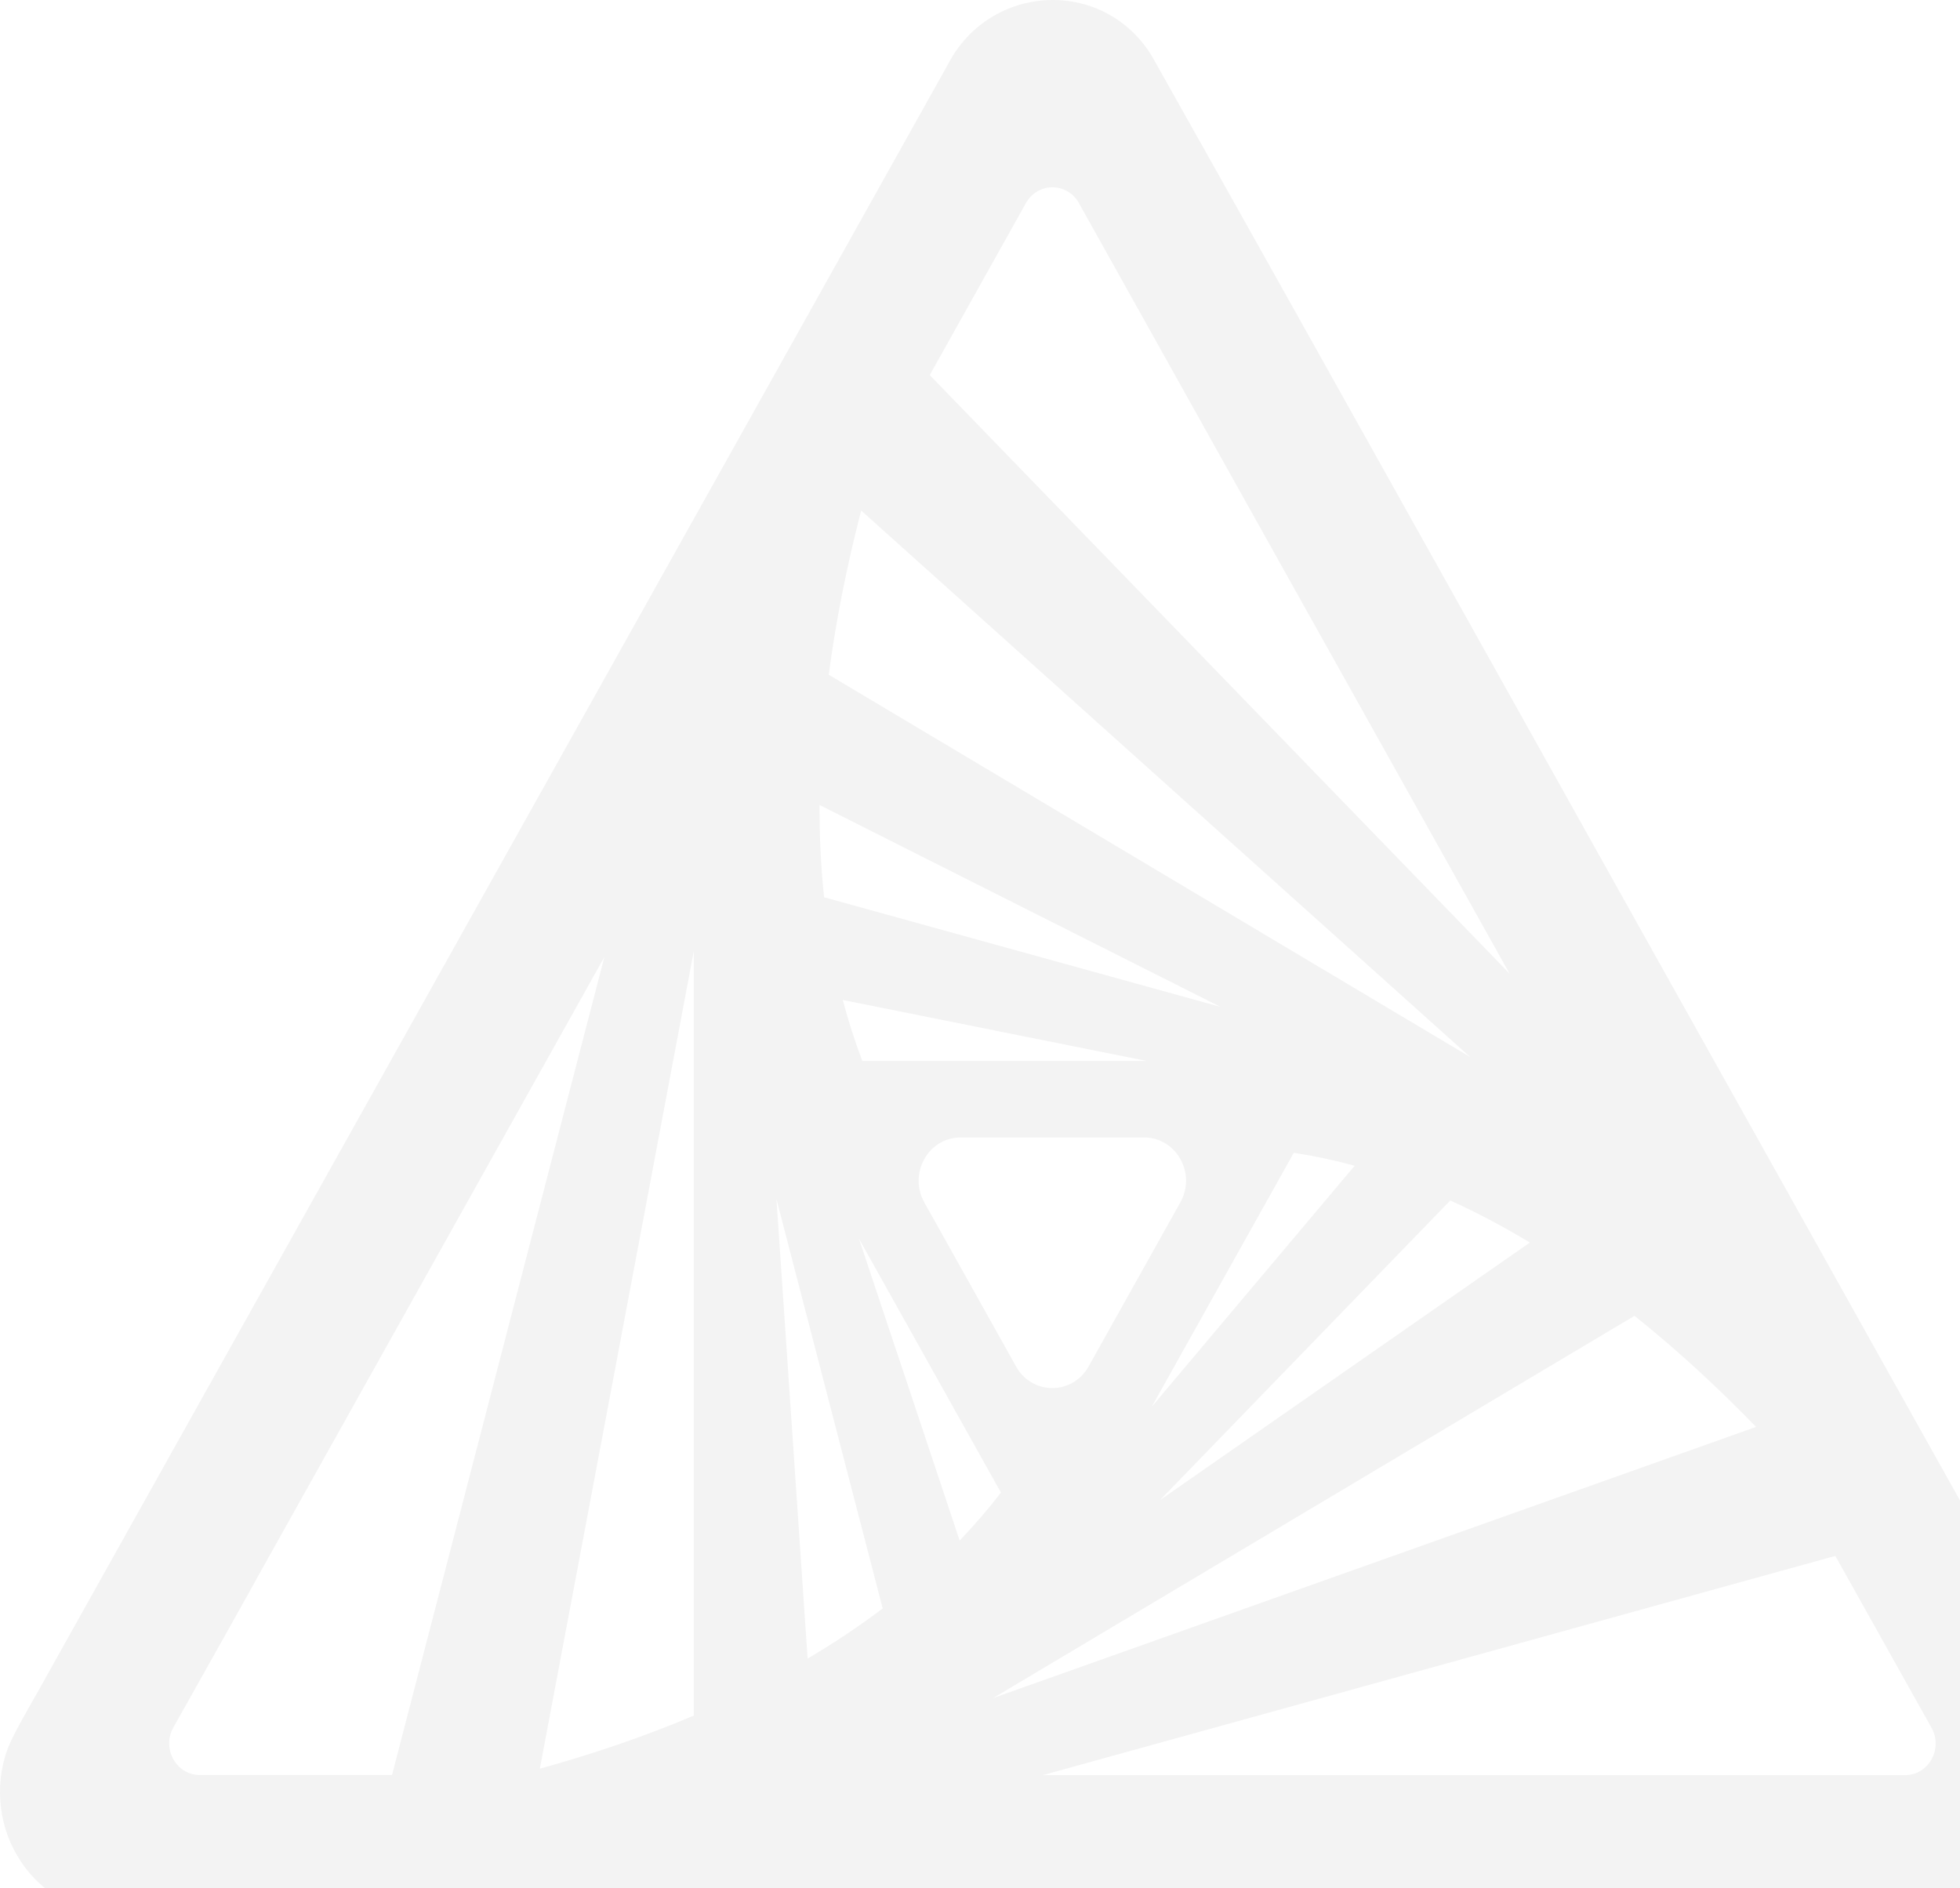
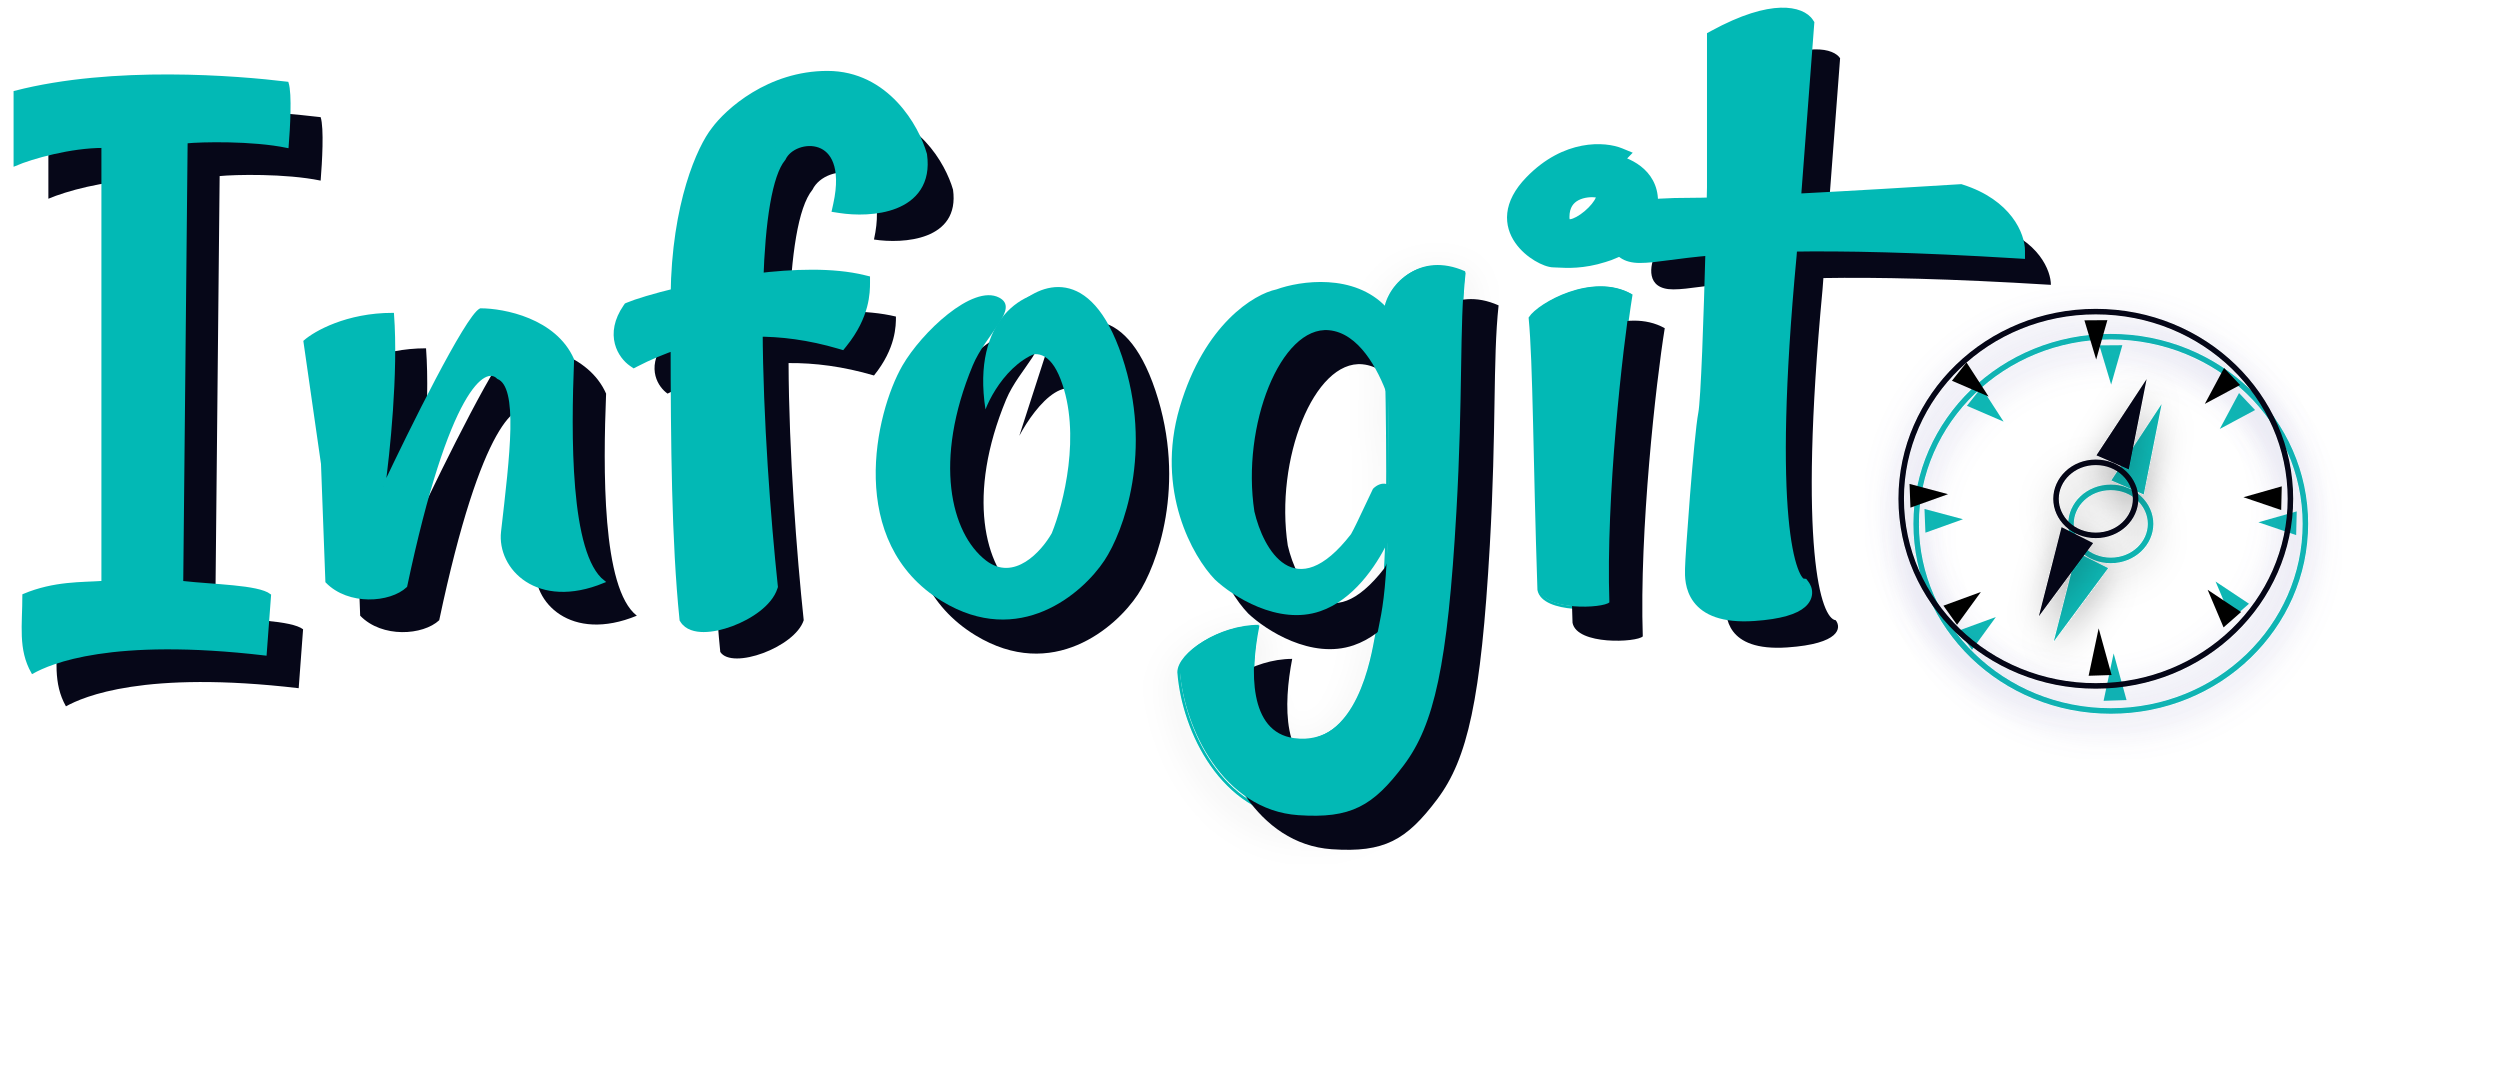
- <svg xmlns="http://www.w3.org/2000/svg" width="730" height="703" viewBox="0 0 730 703" fill="none">
-   <path d="M778.049 644.705C764.467 620.365 741.846 579.955 719.499 540.04C712.719 527.929 705.985 515.888 699.526 504.342C686.24 480.591 674.142 458.937 665.514 443.48C605.64 336.671 487.764 125.197 428.872 20.627C410.725 -8.52 368.678 -6.211 353.065 23.972C335.352 55.664 315.858 90.513 295.268 127.341C288.74 139.028 282.075 150.928 275.341 162.968C189.559 316.313 89.168 495.813 17.652 623.663C14 630.497 7.198 641.642 3.797 649.017C-2.161 662.33 -0.997 678.918 6.513 691.217C14.982 705.779 30.823 713.767 47.007 712.942C66.478 712.942 107.771 712.918 161.163 712.942C173.831 712.942 187.185 712.942 201.086 712.942C386.734 712.942 670.33 713.06 739.928 712.942C773.734 713.013 794.94 674.747 778.094 644.681L778.049 644.705ZM378.425 508.89L344.254 447.792C338.251 437.048 345.76 423.617 357.767 423.617H426.11C438.139 423.617 445.649 437.048 439.623 447.792L405.452 508.89C399.448 519.635 384.429 519.635 378.402 508.89H378.425ZM321.176 395.106C318.346 387.661 315.903 380.097 313.895 372.416L426.954 395.106H321.176ZM372.81 555.85C367.993 562.118 362.858 568.079 357.425 573.734L319.921 461.317L372.787 555.85H372.81ZM481.875 429.319C489.522 430.497 497.1 432.123 504.542 434.15L428.986 523.876L481.875 429.319ZM306.933 334.126C305.723 322.769 305.198 311.294 305.243 299.796L454.552 374.984L306.91 334.15L306.933 334.126ZM289.219 446.685L328.755 599.017C319.83 605.779 310.471 612 300.792 617.702L289.196 446.685H289.219ZM540.151 447.085C550.286 451.68 560.17 456.958 569.803 462.755L432.068 558.654L540.151 447.085ZM308.667 251.304C311.407 230.428 315.63 209.857 320.743 190.136L547.57 393.669L308.69 251.304H308.667ZM258.403 638.932C239.526 646.92 220.169 653.423 201.063 658.701L258.403 354.202V638.932ZM608.767 490.04C624.906 502.929 640.062 516.996 654.055 531.416L369.888 632.405L608.767 490.04ZM401.868 75.692C443.686 150.598 504.405 259.221 562.247 362.614L346.285 139.688C358.977 117.021 371.007 95.508 382.1 75.645C386.506 67.799 397.463 67.799 401.868 75.645V75.692ZM64.561 643.362C76.454 622.179 92.797 593.126 96.427 586.434C130.849 524.889 177.21 442.019 225.1 356.393L146.006 661.057C117.678 661.057 93.254 661.057 74.445 661.057C65.656 661.057 60.155 651.232 64.561 643.385V643.362ZM709.501 661.104C643.555 661.104 515.521 661.104 388.4 661.104L683.57 579.46C699.046 607.122 711.441 629.271 719.385 643.456C723.79 651.302 718.289 661.104 709.523 661.104H709.501Z" fill="black" fill-opacity="0.05" />
+ <svg xmlns="http://www.w3.org/2000/svg" width="900" height="386" viewBox="0 0 900 386" fill="none">
+   <g filter="url(#filter0_d_435_26)">
+     <path d="M527.099 98.439C509.392 90.608 498.427 104.966 498.642 113.123C501.172 208.408 497.738 217.318 495.48 228.966C494.215 235.492 489.156 269.755 465.442 266.492C449.095 264.243 449.633 242.018 452.795 225.702C438.566 225.702 424.338 235.492 424.338 242.018C425.919 263.228 440.147 292.379 467.023 294.228C485.994 295.534 493.899 290.965 504.966 276.281C515.947 261.71 520.775 240.386 523.937 184.913C526.353 142.528 524.99 118.018 527.099 98.439Z" stroke="#02B9B5" />
+   </g>
+   <path d="M587.172 106.287C573.262 98.456 553.974 109.55 550.811 114.445C552.39 130.761 552.39 165.024 553.974 212.34C555.553 220.498 577.158 219.41 579.266 217.235C578.005 179.382 584.008 125.866 587.172 106.287Z" stroke="#02B9B5" />
+   <path fill-rule="evenodd" clip-rule="evenodd" d="M629.24 25.86V79.701C629.197 81.669 629.149 83.806 629.095 86.075C625.937 86.173 623.301 86.228 621.334 86.228C602.364 86.228 597.223 87.86 596.043 91.123C593.93 95.473 592.249 104.176 602.364 104.176C605.172 104.176 608.211 103.773 612.404 103.219C616.478 102.681 621.631 101.999 628.712 101.403C628.044 126.35 627.031 156.356 626.077 161.281C624.498 169.438 621.334 213.491 621.334 216.754C621.334 216.921 621.329 217.117 621.329 217.339C621.237 221.473 620.962 234.618 643.468 233.07C662.438 231.764 662.966 226 660.859 223.28C655.588 222.737 647.262 198.154 656.116 104.175L656.423 100.102C675.372 99.78 701.499 100.275 738.323 102.544C738.323 97.649 734.217 86.554 717.774 81.333C703.029 82.265 678.632 83.728 657.587 84.813L662.438 20.965C660.331 17.702 650.743 14.112 629.24 25.86Z" fill="#060718" />
+   <path d="M599.308 118.152C585.399 110.32 566.111 121.415 562.947 126.309C564.526 142.625 564.526 176.888 566.111 224.204C567.69 232.362 589.295 231.274 591.402 229.098C590.141 191.246 596.145 137.73 599.308 118.152Z" fill="#060718" />
+   <path d="M393.821 148.751C386.232 129.173 372.741 146.033 366.945 156.909L378.011 122.646C385.916 114.488 404.571 106.657 415.954 140.594C427.337 174.53 416.479 203.681 409.63 214.015C401.725 225.98 378.96 245.667 351.135 228.699C316.354 207.488 327.112 160.783 336.907 143.857C343.816 131.913 362.202 114.488 371.687 119.383C379.276 123.299 366.945 132.436 362.202 143.857C347.973 178.12 354.297 204.225 366.945 214.015C377.063 221.846 386.969 210.752 390.659 204.225C394.874 193.892 401.409 168.33 393.821 148.751Z" fill="#060718" />
+   <path fill-rule="evenodd" clip-rule="evenodd" d="M314.632 86.228C325.172 87.86 345.619 86.555 343.09 68.281C340.455 59.035 330.126 40.544 309.89 40.544C289.654 40.544 275.109 53.597 270.366 60.123C265.711 65.995 256.486 85.804 256.147 118.624C247.853 120.62 241.483 122.593 238.748 123.755C232.424 132.892 237.167 139.527 240.329 141.703C244.84 139.375 250.123 137.047 256.143 135.136C256.18 172.219 256.504 207.288 259.3 234.702C263.516 241.228 286.176 233.07 289.338 223.281C286.846 199.847 284.004 162.929 283.887 130.707C293.202 130.622 303.471 131.885 314.633 135.176C322.538 125.387 322.538 117.229 322.538 113.966C311.815 111.362 297.737 111.788 284.119 113.483C284.832 92.008 287.245 74.69 292.499 68.281C297.242 58.491 320.956 57.512 314.632 86.228Z" fill="#060718" />
+   <path d="M107.528 247.755C51.879 241.229 30.062 250.786 23.739 254.282C18.996 245.891 20.577 237.422 20.577 226.545C31.643 221.882 41.656 222.426 49.034 221.882V65.019C37.651 65.019 23.739 68.825 17.415 71.545V45.44C52.828 36.303 97.516 40.001 115.433 42.176C116.698 46.092 115.96 58.492 115.433 65.019C102.785 62.408 84.341 62.843 79.072 63.387L77.491 221.882C88.873 223.188 104.894 223.282 109.11 226.545L107.528 247.755Z" fill="#060718" />
+   <path d="M153.376 125.387C136.935 125.387 125.447 131.913 121.758 135.176L128.082 179.229L129.662 221.649C137.567 229.807 152.323 228.72 158.119 223.281C173.296 151.492 186.576 143.334 191.319 148.229C199.224 151.492 196.062 175.965 192.9 203.702C191.412 216.755 205.547 231.439 229.261 221.649C216.614 211.86 217.141 168.351 218.195 141.703C211.871 127.345 193.427 123.755 184.995 123.755C179.936 126.366 159.7 167.264 150.215 187.386C151.796 175.965 154.958 146.597 153.376 125.387Z" fill="#060718" />
+   <path fill-rule="evenodd" clip-rule="evenodd" d="M511.141 122.906C512.318 114.639 522.971 102.626 539.493 109.933C538.429 119.811 538.249 130.942 538.021 144.991C537.797 158.791 537.528 175.404 536.331 196.407C533.169 251.881 528.341 273.205 517.359 287.775C506.293 302.46 498.388 307.028 479.417 305.723C452.541 303.874 438.312 274.723 436.732 253.512C436.732 246.986 450.96 237.197 465.188 237.197C462.027 253.512 461.489 275.737 477.836 277.986C500.394 281.09 506.072 250.237 507.66 241.604C507.742 241.162 507.812 240.778 507.874 240.46C508.028 239.662 508.189 238.877 508.352 238.076C509.529 232.308 510.873 225.721 511.527 207.612C507.277 216.284 499.158 228.229 487.321 232.301C472.144 237.522 455.702 226.863 449.379 220.88C441.474 212.722 427.878 188.901 436.731 158.88C445.585 128.859 463.607 118.091 471.512 116.46C480.095 113.333 499.518 110.505 511.141 122.906ZM511.697 155.117C508.028 144.796 501.049 132.135 490.483 131.144C473.093 129.512 458.864 165.406 463.607 196.406C466.769 210.003 478.152 230.67 498.388 204.564C499.449 202.739 501.507 198.367 503.511 194.109C504.492 192.023 505.461 189.966 506.293 188.248C507.672 186.825 509.772 185.775 511.912 186.775C511.957 177.997 511.896 167.575 511.697 155.117Z" fill="#060718" />
+   <path fill-rule="evenodd" clip-rule="evenodd" d="M617.211 13.596V67.438C617.168 69.406 617.125 71.542 617.071 73.811C613.908 73.91 611.272 73.964 609.31 73.964C590.34 73.964 585.199 75.596 584.013 78.859C581.906 83.21 580.219 91.912 590.34 91.912C593.148 91.912 596.188 91.51 600.381 90.955C604.449 90.417 609.607 89.736 616.688 89.14C616.02 114.087 615.007 144.092 614.053 149.017C612.469 157.175 609.31 201.227 609.31 204.49C609.31 204.657 609.305 204.853 609.3 205.075C609.213 209.209 608.939 222.354 631.444 220.806C650.414 219.501 650.942 213.736 648.83 211.016C643.559 210.473 635.238 185.89 644.087 91.912L644.4 87.838C663.343 87.517 689.47 88.011 726.3 90.28C726.3 85.385 722.188 74.291 705.745 69.07C691 70.001 666.609 71.465 645.558 72.549L650.414 8.701C648.302 5.438 638.714 1.849 617.211 13.596Z" fill="#02B9B5" />
+   <path d="M617.211 67.439L619.906 67.499V67.439H617.211ZM617.211 13.596L615.945 11.167L614.517 11.945V13.596H617.211ZM617.071 73.811L617.152 76.565L619.701 76.485L619.766 73.877L617.071 73.811ZM584.014 78.859L586.428 80.082L586.493 79.953L586.541 79.816L584.014 78.859ZM616.688 89.14L619.378 89.215L619.464 86.142L616.468 86.394L616.688 89.14ZM648.83 211.017L650.942 209.306L650.236 208.393L649.105 208.277L648.83 211.017ZM644.087 91.912L646.771 92.176L646.777 92.126L644.087 91.912ZM644.4 87.839L644.351 85.084L641.905 85.126L641.711 87.625L644.4 87.839ZM726.3 90.28L726.138 93.03L728.994 93.206V90.28H726.3ZM705.745 69.07L706.548 66.44L706.074 66.29L705.578 66.321L705.745 69.07ZM645.559 72.549L642.875 72.336L642.638 75.458L645.699 75.301L645.559 72.549ZM650.414 8.702L653.098 8.915L653.173 7.972L652.662 7.183L650.414 8.702ZM619.906 67.439V13.596H614.517V67.439H619.906ZM619.766 73.877C619.814 71.607 619.863 69.469 619.906 67.499L614.517 67.377C614.479 69.344 614.43 71.479 614.376 73.746L619.766 73.877ZM609.311 76.719C611.315 76.719 613.983 76.663 617.152 76.565L616.99 71.058C613.838 71.157 611.235 71.21 609.311 71.21V76.719ZM586.541 79.816C586.627 79.571 586.983 78.648 590.545 77.884C594.054 77.132 599.836 76.719 609.311 76.719V71.21C599.815 71.21 593.542 71.613 589.435 72.493C585.393 73.36 582.58 74.885 581.486 77.903L586.541 79.816ZM590.341 89.158C588.163 89.158 586.972 88.688 586.331 88.23C585.744 87.805 585.393 87.228 585.226 86.431C584.838 84.61 585.48 82.036 586.428 80.082L581.599 77.636C580.435 80.034 579.185 83.986 579.956 87.604C580.371 89.526 581.362 91.396 583.238 92.739C585.065 94.049 587.452 94.667 590.341 94.667V89.158ZM600.036 88.224C595.789 88.785 592.938 89.158 590.341 89.158V94.667C593.359 94.667 596.587 94.234 600.726 93.687L600.036 88.224ZM616.468 86.394C609.321 86.996 604.115 87.684 600.036 88.224L600.726 93.687C604.789 93.151 609.893 92.476 616.909 91.885L616.468 86.394ZM616.694 149.553C616.974 148.104 617.227 145.105 617.459 141.265C617.702 137.341 617.939 132.327 618.171 126.701C618.623 115.447 619.044 101.694 619.378 89.215L613.994 89.065C613.66 101.533 613.239 115.256 612.787 126.473C612.555 132.083 612.318 137.052 612.081 140.919C611.838 144.87 611.606 147.468 611.407 148.482L616.694 149.553ZM612.005 204.491C612.005 203.002 612.781 191.323 613.773 178.812C614.77 166.284 615.939 153.435 616.694 149.553L611.407 148.482C610.577 152.757 609.381 166.013 608.4 178.367C607.419 190.737 606.616 202.716 606.616 204.491H612.005ZM611.994 205.135C612 204.922 612.005 204.693 612.005 204.491H606.616C606.616 204.621 606.611 204.785 606.605 205.016L611.994 205.135ZM631.261 218.058C620.472 218.801 615.993 215.978 614.032 213.386C611.935 210.622 611.951 207.23 611.994 205.135L606.605 205.016C606.562 207.055 606.395 212.303 609.769 216.758C613.272 221.385 619.906 224.361 631.622 223.555L631.261 218.058ZM646.723 212.729C646.944 213.018 646.987 213.246 646.981 213.363C646.981 213.412 646.965 213.763 646.297 214.342C644.766 215.671 640.671 217.411 631.261 218.058L631.622 223.555C641.182 222.897 646.836 221.102 649.784 218.542C651.357 217.177 652.268 215.495 652.365 213.657C652.457 211.887 651.772 210.376 650.942 209.306L646.723 212.729ZM641.409 91.648C636.973 138.713 636.823 168.548 638.482 186.757C639.307 195.845 640.595 202.173 642.093 206.343C642.842 208.422 643.688 210.097 644.653 211.325C645.602 212.527 646.895 213.586 648.56 213.758L649.105 208.277C649.45 208.312 649.336 208.484 648.851 207.871C648.388 207.282 647.79 206.214 647.154 204.443C645.882 200.914 644.653 195.121 643.845 186.247C642.233 168.535 642.352 139.09 646.771 92.176L641.409 91.648ZM641.711 87.625L641.403 91.698L646.777 92.126L647.084 88.052L641.711 87.625ZM726.462 87.531C689.583 85.259 663.386 84.762 644.351 85.084L644.443 90.593C663.305 90.273 689.357 90.764 726.138 93.03L726.462 87.531ZM704.948 71.701C720.383 76.602 723.605 86.717 723.605 90.28H728.994C728.994 84.055 723.993 71.98 706.548 66.44L704.948 71.701ZM645.699 75.301C666.754 74.215 691.162 72.751 705.912 71.819L705.578 66.321C690.844 67.252 666.458 68.714 645.424 69.798L645.699 75.301ZM647.725 8.488L642.875 72.336L648.248 72.763L653.098 8.915L647.725 8.488ZM618.483 16.026C629.019 10.27 636.375 8.419 641.166 8.273C646.06 8.124 647.844 9.721 648.167 10.22L652.662 7.183C650.872 4.42 646.809 2.59 641.005 2.767C635.098 2.947 626.906 5.176 615.945 11.167L618.483 16.026Z" fill="#02B9B5" />
+   <path d="M587.28 105.888C573.365 98.056 554.077 109.151 550.919 114.046C552.498 130.362 552.498 164.625 554.077 211.94C555.661 220.098 577.267 219.011 579.374 216.835C578.108 178.982 584.117 125.467 587.28 105.888Z" fill="#02B9B5" />
+   <path d="M381.795 136.488C374.207 116.909 360.715 133.769 354.919 144.645L365.986 110.383C373.89 102.225 392.546 94.393 403.928 128.33C415.311 162.267 404.453 191.418 397.605 201.751C389.7 213.716 366.935 233.404 339.11 216.435C304.328 195.225 315.087 148.519 324.881 131.593C331.79 119.649 350.177 102.225 359.662 107.119C367.251 111.035 354.919 120.172 350.177 131.593C335.948 165.856 342.272 191.961 354.919 201.751C365.038 209.583 374.944 198.488 378.634 191.961C382.848 181.628 389.384 156.067 381.795 136.488Z" fill="#02B9B5" />
+   <path d="M354.773 147.385C349.715 114.754 369.002 103.333 381.649 104.965C388.501 113.122 398.408 128.785 383.231 126.175C368.054 123.564 357.935 139.227 354.773 147.385Z" fill="#02B9B5" />
+   <path fill-rule="evenodd" clip-rule="evenodd" d="M302.607 73.966C313.147 75.597 333.594 74.292 331.064 56.018C328.43 46.772 318.1 28.281 297.864 28.281C277.628 28.281 263.084 41.334 258.341 47.86C253.685 53.732 244.461 73.541 244.122 106.361C235.827 108.356 229.458 110.33 226.723 111.492C220.399 120.628 225.141 127.264 228.303 129.439C232.815 127.111 238.098 124.783 244.117 122.872C244.155 159.956 244.478 195.025 247.274 222.439C251.49 228.965 274.15 220.808 277.312 211.018C274.82 187.584 271.979 150.666 271.862 118.443C281.176 118.359 291.446 119.621 302.608 122.912C310.512 113.123 310.512 104.965 310.512 101.702C299.79 99.099 285.712 99.525 272.094 101.219C272.806 79.745 275.219 62.427 280.474 56.018C285.217 46.229 308.931 45.25 302.607 73.966Z" fill="#02B9B5" />
+   <path d="M331.064 56.018L333.732 55.632L333.705 55.437L333.651 55.248L331.064 56.018ZM302.607 73.965L299.978 73.36L299.343 76.246L302.203 76.689L302.607 73.965ZM258.34 47.86L260.434 49.594L260.47 49.549L260.504 49.503L258.34 47.86ZM244.122 106.361L244.739 109.042L246.794 108.548L246.816 106.39L244.122 106.361ZM226.722 111.491L225.688 108.948L224.971 109.252L224.522 109.9L226.722 111.491ZM228.303 129.439L226.799 131.724L228.108 132.625L229.518 131.898L228.303 129.439ZM244.117 122.872L246.812 122.869L246.808 119.133L243.318 120.241L244.117 122.872ZM247.274 222.438L244.594 222.724L244.662 223.394L245.025 223.956L247.274 222.438ZM277.312 211.017L279.871 211.881L280.054 211.314L279.99 210.72L277.312 211.017ZM271.861 118.443L271.838 115.688L269.156 115.712L269.167 118.453L271.861 118.443ZM302.607 122.912L301.86 125.559L303.56 126.06L304.685 124.666L302.607 122.912ZM310.512 101.702H313.206V99.525L311.135 99.022L310.512 101.702ZM272.094 101.219L269.4 101.125L269.293 104.342L272.419 103.953L272.094 101.219ZM280.474 56.018L282.539 57.787L282.745 57.535L282.888 57.241L280.474 56.018ZM328.396 56.404C328.953 60.429 328.22 63.232 326.919 65.241C325.592 67.291 323.477 68.819 320.768 69.886C315.267 72.051 308.048 72.022 303.01 71.242L302.203 76.689C307.705 77.541 315.979 77.674 322.704 75.027C326.109 73.686 329.289 71.563 331.414 68.281C333.565 64.957 334.439 60.743 333.732 55.632L328.396 56.404ZM297.864 31.035C307.092 31.035 314.069 35.225 319.123 40.593C324.222 46.007 327.264 52.532 328.477 56.788L333.651 55.248C332.229 50.258 328.79 42.914 323.006 36.772C317.178 30.582 308.872 25.526 297.864 25.526V31.035ZM260.504 49.503C264.91 43.439 278.733 31.035 297.864 31.035V25.526C276.523 25.526 261.256 39.229 256.178 46.217L260.504 49.503ZM246.816 106.39C247.151 73.988 256.27 54.846 260.434 49.594L256.247 46.126C251.1 52.617 241.771 73.093 241.427 106.331L246.816 106.39ZM243.504 103.679C235.183 105.681 228.635 107.695 225.688 108.948L227.756 114.035C230.279 112.963 236.471 111.031 244.739 109.042L243.504 103.679ZM224.522 109.9C220.962 115.046 220.331 119.817 221.35 123.776C222.334 127.601 224.769 130.327 226.799 131.724L229.808 127.154C228.675 126.374 227.159 124.695 226.562 122.375C225.999 120.188 226.159 117.074 228.922 113.082L224.522 109.9ZM229.518 131.898C233.918 129.627 239.063 127.361 244.916 125.503L243.318 120.241C237.133 122.205 231.711 124.595 227.089 126.98L229.518 131.898ZM249.954 222.153C247.175 194.904 246.849 159.978 246.812 122.869L241.422 122.875C241.46 159.933 241.781 195.145 244.594 222.724L249.954 222.153ZM274.753 210.154C274.208 211.84 272.689 213.767 270.25 215.654C267.864 217.501 264.85 219.113 261.768 220.257C258.67 221.409 255.663 222.03 253.301 222.03C250.771 222.03 249.797 221.345 249.522 220.921L245.025 223.956C246.859 226.795 250.299 227.539 253.301 227.539C256.472 227.539 260.119 226.732 263.608 225.435C267.113 224.133 270.621 222.277 273.504 220.046C276.336 217.854 278.834 215.09 279.871 211.881L274.753 210.154ZM269.167 118.453C269.284 150.803 272.135 187.823 274.633 211.316L279.99 210.72C277.505 187.344 274.672 150.528 274.556 118.432L269.167 118.453ZM271.885 121.197C280.94 121.115 290.949 122.341 301.86 125.559L303.354 120.266C291.941 116.901 281.413 115.602 271.838 115.688L271.885 121.197ZM304.685 124.666C313.155 114.177 313.206 105.275 313.206 101.702H307.817C307.817 104.655 307.869 112.069 300.529 121.159L304.685 124.666ZM311.135 99.022C299.936 96.302 285.473 96.779 271.768 98.485L272.419 103.953C285.95 102.269 299.642 101.894 309.889 104.382L311.135 99.022ZM278.409 54.248C275.283 58.06 273.281 64.645 271.927 72.49C270.546 80.485 269.758 90.327 269.4 101.125L274.787 101.312C275.141 90.636 275.916 81.082 277.234 73.447C278.578 65.662 280.409 60.385 282.539 57.787L278.409 54.248ZM305.236 74.57C306.887 67.07 306.66 61.158 305.003 56.692C303.317 52.15 300.212 49.296 296.608 47.962C293.077 46.655 289.216 46.855 285.915 48.06C282.634 49.259 279.626 51.562 278.059 54.795L282.888 57.241C283.693 55.579 285.428 54.089 287.729 53.248C290.011 52.414 292.573 52.328 294.773 53.142C296.899 53.929 298.834 55.603 299.964 58.647C301.123 61.769 301.488 66.502 299.978 73.36L305.236 74.57Z" fill="#02B9B5" />
+   <path d="M95.503 235.49C39.854 228.964 18.037 238.521 11.713 242.017C6.971 233.627 8.552 225.157 8.552 214.28C19.618 209.618 29.631 210.162 37.008 209.618V52.754C25.626 52.754 11.713 56.561 5.39 59.28V33.175C40.803 24.038 85.49 27.736 103.408 29.912C104.673 33.828 103.935 46.228 103.408 52.754C90.76 50.143 72.316 50.578 67.046 51.122L65.466 209.618C76.848 210.923 92.869 211.017 97.084 214.28L95.503 235.49Z" fill="#02B9B5" stroke="#02B9B5" />
+   <path d="M141.351 113.123C124.909 113.123 113.42 119.649 109.731 122.913L116.055 166.965L117.636 209.386C125.541 217.544 140.296 216.456 146.093 211.018C161.27 139.228 174.55 131.071 179.293 135.965C187.198 139.228 184.036 163.702 180.874 191.439C179.386 204.491 193.521 219.175 217.236 209.386C204.588 199.597 205.115 156.088 206.169 129.439C199.845 115.081 181.401 111.491 172.969 111.491C167.91 114.102 147.674 155 138.189 175.123C139.769 163.702 142.931 134.334 141.351 113.123Z" fill="#02B9B5" stroke="#02B9B5" />
+   <path fill-rule="evenodd" clip-rule="evenodd" d="M499.115 110.641C500.292 102.374 510.945 90.362 527.466 97.67C526.402 107.547 526.222 118.679 525.994 132.727C525.771 146.527 525.502 163.141 524.304 184.144C521.142 239.617 516.314 260.941 505.333 275.512C494.266 290.196 486.362 294.764 467.391 293.459C440.515 291.61 426.286 262.459 424.705 241.249C424.705 234.722 438.933 224.933 453.162 224.933C450 241.249 449.463 263.474 465.81 265.722C488.368 268.827 494.045 237.973 495.633 229.341C495.715 228.898 495.786 228.514 495.847 228.196C496.002 227.398 496.162 226.613 496.325 225.813C497.502 220.045 498.846 213.458 499.5 195.35C495.25 204.023 487.131 215.966 475.296 220.037C460.119 225.258 443.677 214.599 437.353 208.616C429.448 200.458 415.853 176.637 424.706 146.617C433.559 116.596 451.582 105.827 459.486 104.196C468.069 101.069 487.492 98.242 499.115 110.641ZM499.671 142.851C496.001 132.53 489.023 119.871 478.457 118.88C461.068 117.248 446.839 153.143 451.582 184.143C454.744 197.74 466.126 218.406 486.362 192.3C487.424 190.476 489.482 186.103 491.485 181.845C492.467 179.76 493.435 177.702 494.267 175.985C495.646 174.562 497.746 173.512 499.886 174.51C499.931 165.732 499.869 155.31 499.671 142.851Z" fill="#02B9B5" />
+   <path fill-rule="evenodd" clip-rule="evenodd" d="M583.017 55.978L580.748 58.32C586.768 59.634 595.197 64.005 594.092 74.245C593.575 79.045 591.284 82.737 588.353 85.499C589.845 85.45 589.064 86.304 584.596 88.61C583.492 89.182 582.403 89.692 581.347 90.145C579.892 90.817 578.474 91.327 577.202 91.692C569.808 94.053 564.069 93.741 560.905 93.568C560.264 93.534 559.725 93.504 559.305 93.504C560.113 93.266 560.954 93.016 561.816 92.758C561.202 92.708 560.587 92.645 559.984 92.566L559.305 93.504C554.562 93.504 535.589 82.083 551.399 65.768C564.047 52.715 577.747 53.802 583.017 55.978ZM574.955 68.345C570.741 67.801 562.306 68.997 562.306 78.134C562.306 89.555 584.44 69.976 574.955 68.345Z" fill="#02B9B5" />
+   <path d="M580.748 58.32L578.835 56.382L575.364 59.962L580.187 61.014L580.748 58.32ZM583.017 55.978L584.93 57.917L587.781 54.975L584.025 53.424L583.017 55.978ZM588.352 85.5L586.525 83.476L581.206 88.493L588.444 88.253L588.352 85.5ZM581.346 90.146L580.301 87.604L580.236 87.635L581.346 90.146ZM577.202 91.693L576.474 89.041L576.437 89.052L576.399 89.064L577.202 91.693ZM561.816 92.759L562.57 95.403L562.031 90.013L561.816 92.759ZM559.983 92.567L560.323 89.834L558.76 89.632L557.822 90.925L559.983 92.567ZM574.955 68.345L575.402 65.629L575.348 65.62L575.294 65.612L574.955 68.345ZM582.661 60.258L584.93 57.917L581.104 54.04L578.835 56.382L582.661 60.258ZM596.77 74.547C597.422 68.479 595.207 63.979 591.909 60.9C588.713 57.924 584.601 56.345 581.308 55.627L580.187 61.014C582.914 61.61 586.024 62.874 588.277 64.971C590.416 66.967 591.861 69.773 591.413 73.944L596.77 74.547ZM590.179 87.524C593.483 84.408 596.167 80.137 596.77 74.547L591.413 73.944C590.982 77.954 589.08 81.067 586.525 83.476L590.179 87.524ZM585.814 91.069C587.996 89.942 589.608 89.013 590.459 88.265C590.68 88.076 591.036 87.739 591.316 87.264C591.575 86.817 592.135 85.531 591.311 84.179C590.653 83.105 589.592 82.877 589.333 82.824C588.929 82.741 588.541 82.737 588.266 82.747L588.444 88.253C588.541 88.25 588.455 88.263 588.277 88.226C588.244 88.219 587.334 88.067 586.741 87.103C585.981 85.86 586.525 84.715 586.687 84.444C586.859 84.146 587.026 84.019 586.962 84.078C586.682 84.322 585.668 84.972 583.383 86.151L585.814 91.069ZM582.386 92.686C583.502 92.208 584.644 91.671 585.814 91.069L583.383 86.151C582.332 86.694 581.303 87.177 580.306 87.605L582.386 92.686ZM577.935 94.345C579.331 93.944 580.872 93.387 582.451 92.657L580.236 87.635C578.91 88.248 577.622 88.712 576.474 89.041L577.935 94.345ZM560.759 96.32C564.014 96.497 570.142 96.833 578.005 94.323L576.399 89.064C569.474 91.275 564.128 90.986 561.05 90.818L560.759 96.32ZM559.304 96.259C559.638 96.259 560.091 96.283 560.759 96.32L561.05 90.818C560.436 90.785 559.816 90.75 559.304 90.75V96.259ZM561.061 90.115C560.199 90.372 559.364 90.621 558.555 90.858L560.048 96.152C560.862 95.912 561.708 95.661 562.57 95.403L561.061 90.115ZM559.644 95.3C560.296 95.384 560.948 95.451 561.6 95.505L562.031 90.013C561.455 89.966 560.883 89.907 560.323 89.834L559.644 95.3ZM561.465 95.147L562.15 94.21L557.822 90.925L557.138 91.862L561.465 95.147ZM549.485 63.83C545.238 68.211 543.077 72.528 542.619 76.677C542.161 80.847 543.465 84.464 545.438 87.337C547.389 90.18 550.029 92.364 552.476 93.838C553.705 94.58 554.928 95.167 556.044 95.576C557.116 95.968 558.27 96.259 559.304 96.259V90.75C559.153 90.75 558.674 90.685 557.86 90.388C557.095 90.109 556.179 89.677 555.214 89.093C553.258 87.915 551.258 86.225 549.852 84.173C548.461 82.151 547.69 79.853 547.976 77.293C548.256 74.712 549.652 71.483 553.311 67.706L549.485 63.83ZM584.025 53.424C577.822 50.862 562.947 49.934 549.485 63.83L553.311 67.706C565.146 55.496 577.671 56.743 582.009 58.532L584.025 53.424ZM575.294 65.612C572.837 65.296 569.091 65.455 565.825 67.156C564.155 68.027 562.57 69.328 561.411 71.205C560.247 73.09 559.611 75.402 559.611 78.135H565.001C565.001 76.299 565.421 75.035 565.971 74.143C566.526 73.244 567.313 72.565 568.277 72.064C570.282 71.018 572.853 70.851 574.62 71.078L575.294 65.612ZM559.611 78.135C559.611 79.949 560.048 81.795 561.411 83.082C562.802 84.395 564.559 84.571 565.965 84.385C568.655 84.029 571.608 82.198 573.904 80.258C576.226 78.298 578.501 75.701 579.482 73.196C579.967 71.96 580.338 70.224 579.584 68.547C578.765 66.736 577.067 65.915 575.402 65.629L574.507 71.061C575.219 71.183 574.906 71.331 574.69 70.859C574.54 70.52 574.739 70.492 574.48 71.143C573.984 72.411 572.497 74.301 570.476 76.011C568.423 77.743 566.434 78.767 565.276 78.921C564.753 78.99 564.855 78.834 565.071 79.037C565.259 79.216 565.001 79.175 565.001 78.135H559.611Z" fill="#02B9B5" />
+   <g filter="url(#filter1_d_435_26)">
+     <path d="M829.94 188.575C829.94 225.484 798.877 255.95 759.88 255.95C720.884 255.95 689.82 225.484 689.82 188.575C689.82 151.667 720.884 121.201 759.88 121.201C798.877 121.201 829.94 151.667 829.94 188.575Z" stroke="#0EB7B4" stroke-width="2" />
+   </g>
+   <path d="M799.125 154.42L806.05 141.494L811.827 147.609L799.125 154.42Z" fill="#0EB7B4" />
+   <path d="M813.023 188.019L826.825 184.1L826.62 192.636L813.023 188.019Z" fill="#0EB7B4" />
+   <path d="M718.513 222.126L709.922 233.941L705.023 227.062L718.513 222.126Z" fill="#0EB7B4" />
+   <path d="M706.672 186.928L693.151 191.767L692.816 183.235L706.672 186.928Z" fill="#0EB7B4" />
+   <path d="M721.288 151.781L708.084 146.09L713.338 139.498L721.288 151.781Z" fill="#0EB7B4" />
+   <path d="M760.009 138.445L755.773 124.335L764.046 124.275L760.009 138.445Z" fill="#0EB7B4" />
+   <path d="M797.604 209.347L809.633 217.349L803.333 222.882L797.604 209.347Z" fill="#0EB7B4" />
+   <path d="M760.909 235.227L765.56 252.029L757.293 252.296L760.909 235.227Z" fill="#0EB7B4" />
+   <g filter="url(#filter2_d_435_26)">
+     <path d="M774.211 188.601C774.211 195.573 768.088 201.746 759.881 201.746C751.673 201.746 745.551 195.573 745.551 188.601C745.551 181.628 751.673 175.454 759.881 175.454C768.088 175.454 774.211 181.628 774.211 188.601Z" stroke="#0EB7B4" stroke-width="2" />
+   </g>
+   <g filter="url(#filter3_d_435_26)">
+     <path d="M778.172 145.492L771.748 178.015L760.091 172.944L778.172 145.492Z" fill="#0EB7B4" />
+   </g>
+   <g filter="url(#filter4_d_435_26)">
+     <path d="M739.369 230.887L758.921 204.53L747.561 198.789L739.369 230.887Z" fill="#0EB7B4" />
+   </g>
+   <g filter="url(#filter5_d_435_26)">
+     <path d="M824.55 179.557C824.55 216.466 793.487 246.931 754.491 246.931C715.494 246.931 684.431 216.466 684.431 179.557C684.431 142.649 715.494 112.183 754.491 112.183C793.487 112.183 824.55 142.649 824.55 179.557Z" stroke="#050617" stroke-width="2" />
+   </g>
+   <path d="M793.735 145.402L800.661 132.476L806.438 138.591L793.735 145.402Z" fill="black" />
+   <path d="M807.634 179.001L821.436 175.082L821.231 183.618L807.634 179.001Z" fill="black" />
+   <path d="M713.123 213.107L704.533 224.923L699.634 218.043L713.123 213.107Z" fill="black" />
+   <path d="M701.283 177.909L687.762 182.748L687.428 174.217L701.283 177.909Z" fill="black" />
+   <path d="M715.899 142.762L702.695 137.072L707.95 130.479L715.899 142.762Z" fill="black" />
+   <path d="M754.621 129.427L750.385 115.316L758.657 115.257L754.621 129.427Z" fill="black" />
+   <path d="M794.754 212.33L806.783 220.332L800.483 225.865L794.754 212.33Z" fill="black" />
+   <path d="M755.52 226.208L760.171 243.01L751.904 243.278L755.52 226.208Z" fill="black" />
+   <g filter="url(#filter6_d_435_26)">
+     <path d="M768.821 179.582C768.821 186.555 762.699 192.728 754.491 192.728C746.283 192.728 740.161 186.555 740.161 179.582C740.161 172.609 746.283 166.436 754.491 166.436C762.699 166.436 768.821 172.609 768.821 179.582Z" stroke="#050617" stroke-width="2" />
+   </g>
+   <g filter="url(#filter7_d_435_26)">
+     <path d="M772.782 136.474L766.358 168.997L754.701 163.926L772.782 136.474Z" fill="#050617" />
+   </g>
+   <g filter="url(#filter8_d_435_26)">
+     <path d="M733.979 221.869L753.532 195.511L742.171 189.771L733.979 221.869Z" fill="#050617" />
+   </g>
+   <defs>
+     <filter id="filter0_d_435_26" x="411.838" y="87.676" width="127.798" height="223.265" filterUnits="userSpaceOnUse" color-interpolation-filters="sRGB">
+       <feFlood flood-opacity="0" result="BackgroundImageFix" />
+       <feColorMatrix in="SourceAlpha" type="matrix" values="0 0 0 0 0 0 0 0 0 0 0 0 0 0 0 0 0 0 127 0" result="hardAlpha" />
+       <feOffset dy="4" />
+       <feGaussianBlur stdDeviation="6" />
+       <feComposite in2="hardAlpha" operator="out" />
+       <feColorMatrix type="matrix" values="0 0 0 0 0 0 0 0 0 0 0 0 0 0 0 0 0 0 0.25 0" />
+       <feBlend mode="normal" in2="BackgroundImageFix" result="effect1_dropShadow_435_26" />
+       <feBlend mode="normal" in="SourceGraphic" in2="effect1_dropShadow_435_26" result="shape" />
+     </filter>
+     <filter id="filter1_d_435_26" x="676.82" y="112.201" width="166.12" height="160.748" filterUnits="userSpaceOnUse" color-interpolation-filters="sRGB">
+       <feFlood flood-opacity="0" result="BackgroundImageFix" />
+       <feColorMatrix in="SourceAlpha" type="matrix" values="0 0 0 0 0 0 0 0 0 0 0 0 0 0 0 0 0 0 127 0" result="hardAlpha" />
+       <feOffset dy="4" />
+       <feGaussianBlur stdDeviation="6" />
+       <feComposite in2="hardAlpha" operator="out" />
+       <feColorMatrix type="matrix" values="0 0 0 0 0.243 0 0 0 0 0.213 0 0 0 0 0.592 0 0 0 0.31 0" />
+       <feBlend mode="normal" in2="BackgroundImageFix" result="effect1_dropShadow_435_26" />
+       <feBlend mode="normal" in="SourceGraphic" in2="effect1_dropShadow_435_26" result="shape" />
+     </filter>
+     <filter id="filter2_d_435_26" x="732.551" y="166.454" width="54.66" height="52.292" filterUnits="userSpaceOnUse" color-interpolation-filters="sRGB">
+       <feFlood flood-opacity="0" result="BackgroundImageFix" />
+       <feColorMatrix in="SourceAlpha" type="matrix" values="0 0 0 0 0 0 0 0 0 0 0 0 0 0 0 0 0 0 127 0" result="hardAlpha" />
+       <feOffset dy="4" />
+       <feGaussianBlur stdDeviation="6" />
+       <feComposite in2="hardAlpha" operator="out" />
+       <feColorMatrix type="matrix" values="0 0 0 0 0 0 0 0 0 0 0 0 0 0 0 0 0 0 0.25 0" />
+       <feBlend mode="normal" in2="BackgroundImageFix" result="effect1_dropShadow_435_26" />
+       <feBlend mode="normal" in="SourceGraphic" in2="effect1_dropShadow_435_26" result="shape" />
+     </filter>
+     <filter id="filter3_d_435_26" x="748.091" y="137.492" width="42.081" height="56.523" filterUnits="userSpaceOnUse" color-interpolation-filters="sRGB">
+       <feFlood flood-opacity="0" result="BackgroundImageFix" />
+       <feColorMatrix in="SourceAlpha" type="matrix" values="0 0 0 0 0 0 0 0 0 0 0 0 0 0 0 0 0 0 127 0" result="hardAlpha" />
+       <feOffset dy="4" />
+       <feGaussianBlur stdDeviation="6" />
+       <feComposite in2="hardAlpha" operator="out" />
+       <feColorMatrix type="matrix" values="0 0 0 0 0 0 0 0 0 0 0 0 0 0 0 0 0 0 0.25 0" />
+       <feBlend mode="normal" in2="BackgroundImageFix" result="effect1_dropShadow_435_26" />
+       <feBlend mode="normal" in="SourceGraphic" in2="effect1_dropShadow_435_26" result="shape" />
+     </filter>
+     <filter id="filter4_d_435_26" x="727.369" y="190.789" width="43.552" height="56.098" filterUnits="userSpaceOnUse" color-interpolation-filters="sRGB">
+       <feFlood flood-opacity="0" result="BackgroundImageFix" />
+       <feColorMatrix in="SourceAlpha" type="matrix" values="0 0 0 0 0 0 0 0 0 0 0 0 0 0 0 0 0 0 127 0" result="hardAlpha" />
+       <feOffset dy="4" />
+       <feGaussianBlur stdDeviation="6" />
+       <feComposite in2="hardAlpha" operator="out" />
+       <feColorMatrix type="matrix" values="0 0 0 0 0 0 0 0 0 0 0 0 0 0 0 0 0 0 0.25 0" />
+       <feBlend mode="normal" in2="BackgroundImageFix" result="effect1_dropShadow_435_26" />
+       <feBlend mode="normal" in="SourceGraphic" in2="effect1_dropShadow_435_26" result="shape" />
+     </filter>
+     <filter id="filter5_d_435_26" x="671.431" y="103.183" width="166.12" height="160.748" filterUnits="userSpaceOnUse" color-interpolation-filters="sRGB">
+       <feFlood flood-opacity="0" result="BackgroundImageFix" />
+       <feColorMatrix in="SourceAlpha" type="matrix" values="0 0 0 0 0 0 0 0 0 0 0 0 0 0 0 0 0 0 127 0" result="hardAlpha" />
+       <feOffset dy="4" />
+       <feGaussianBlur stdDeviation="6" />
+       <feComposite in2="hardAlpha" operator="out" />
+       <feColorMatrix type="matrix" values="0 0 0 0 0.243 0 0 0 0 0.213 0 0 0 0 0.592 0 0 0 0.31 0" />
+       <feBlend mode="normal" in2="BackgroundImageFix" result="effect1_dropShadow_435_26" />
+       <feBlend mode="normal" in="SourceGraphic" in2="effect1_dropShadow_435_26" result="shape" />
+     </filter>
+     <filter id="filter6_d_435_26" x="727.161" y="157.436" width="54.66" height="52.292" filterUnits="userSpaceOnUse" color-interpolation-filters="sRGB">
+       <feFlood flood-opacity="0" result="BackgroundImageFix" />
+       <feColorMatrix in="SourceAlpha" type="matrix" values="0 0 0 0 0 0 0 0 0 0 0 0 0 0 0 0 0 0 127 0" result="hardAlpha" />
+       <feOffset dy="4" />
+       <feGaussianBlur stdDeviation="6" />
+       <feComposite in2="hardAlpha" operator="out" />
+       <feColorMatrix type="matrix" values="0 0 0 0 0 0 0 0 0 0 0 0 0 0 0 0 0 0 0.25 0" />
+       <feBlend mode="normal" in2="BackgroundImageFix" result="effect1_dropShadow_435_26" />
+       <feBlend mode="normal" in="SourceGraphic" in2="effect1_dropShadow_435_26" result="shape" />
+     </filter>
+     <filter id="filter7_d_435_26" x="742.701" y="128.474" width="42.081" height="56.523" filterUnits="userSpaceOnUse" color-interpolation-filters="sRGB">
+       <feFlood flood-opacity="0" result="BackgroundImageFix" />
+       <feColorMatrix in="SourceAlpha" type="matrix" values="0 0 0 0 0 0 0 0 0 0 0 0 0 0 0 0 0 0 127 0" result="hardAlpha" />
+       <feOffset dy="4" />
+       <feGaussianBlur stdDeviation="6" />
+       <feComposite in2="hardAlpha" operator="out" />
+       <feColorMatrix type="matrix" values="0 0 0 0 0 0 0 0 0 0 0 0 0 0 0 0 0 0 0.25 0" />
+       <feBlend mode="normal" in2="BackgroundImageFix" result="effect1_dropShadow_435_26" />
+       <feBlend mode="normal" in="SourceGraphic" in2="effect1_dropShadow_435_26" result="shape" />
+     </filter>
+     <filter id="filter8_d_435_26" x="721.979" y="181.771" width="43.552" height="56.099" filterUnits="userSpaceOnUse" color-interpolation-filters="sRGB">
+       <feFlood flood-opacity="0" result="BackgroundImageFix" />
+       <feColorMatrix in="SourceAlpha" type="matrix" values="0 0 0 0 0 0 0 0 0 0 0 0 0 0 0 0 0 0 127 0" result="hardAlpha" />
+       <feOffset dy="4" />
+       <feGaussianBlur stdDeviation="6" />
+       <feComposite in2="hardAlpha" operator="out" />
+       <feColorMatrix type="matrix" values="0 0 0 0 0 0 0 0 0 0 0 0 0 0 0 0 0 0 0.25 0" />
+       <feBlend mode="normal" in2="BackgroundImageFix" result="effect1_dropShadow_435_26" />
+       <feBlend mode="normal" in="SourceGraphic" in2="effect1_dropShadow_435_26" result="shape" />
+     </filter>
+   </defs>
</svg>
